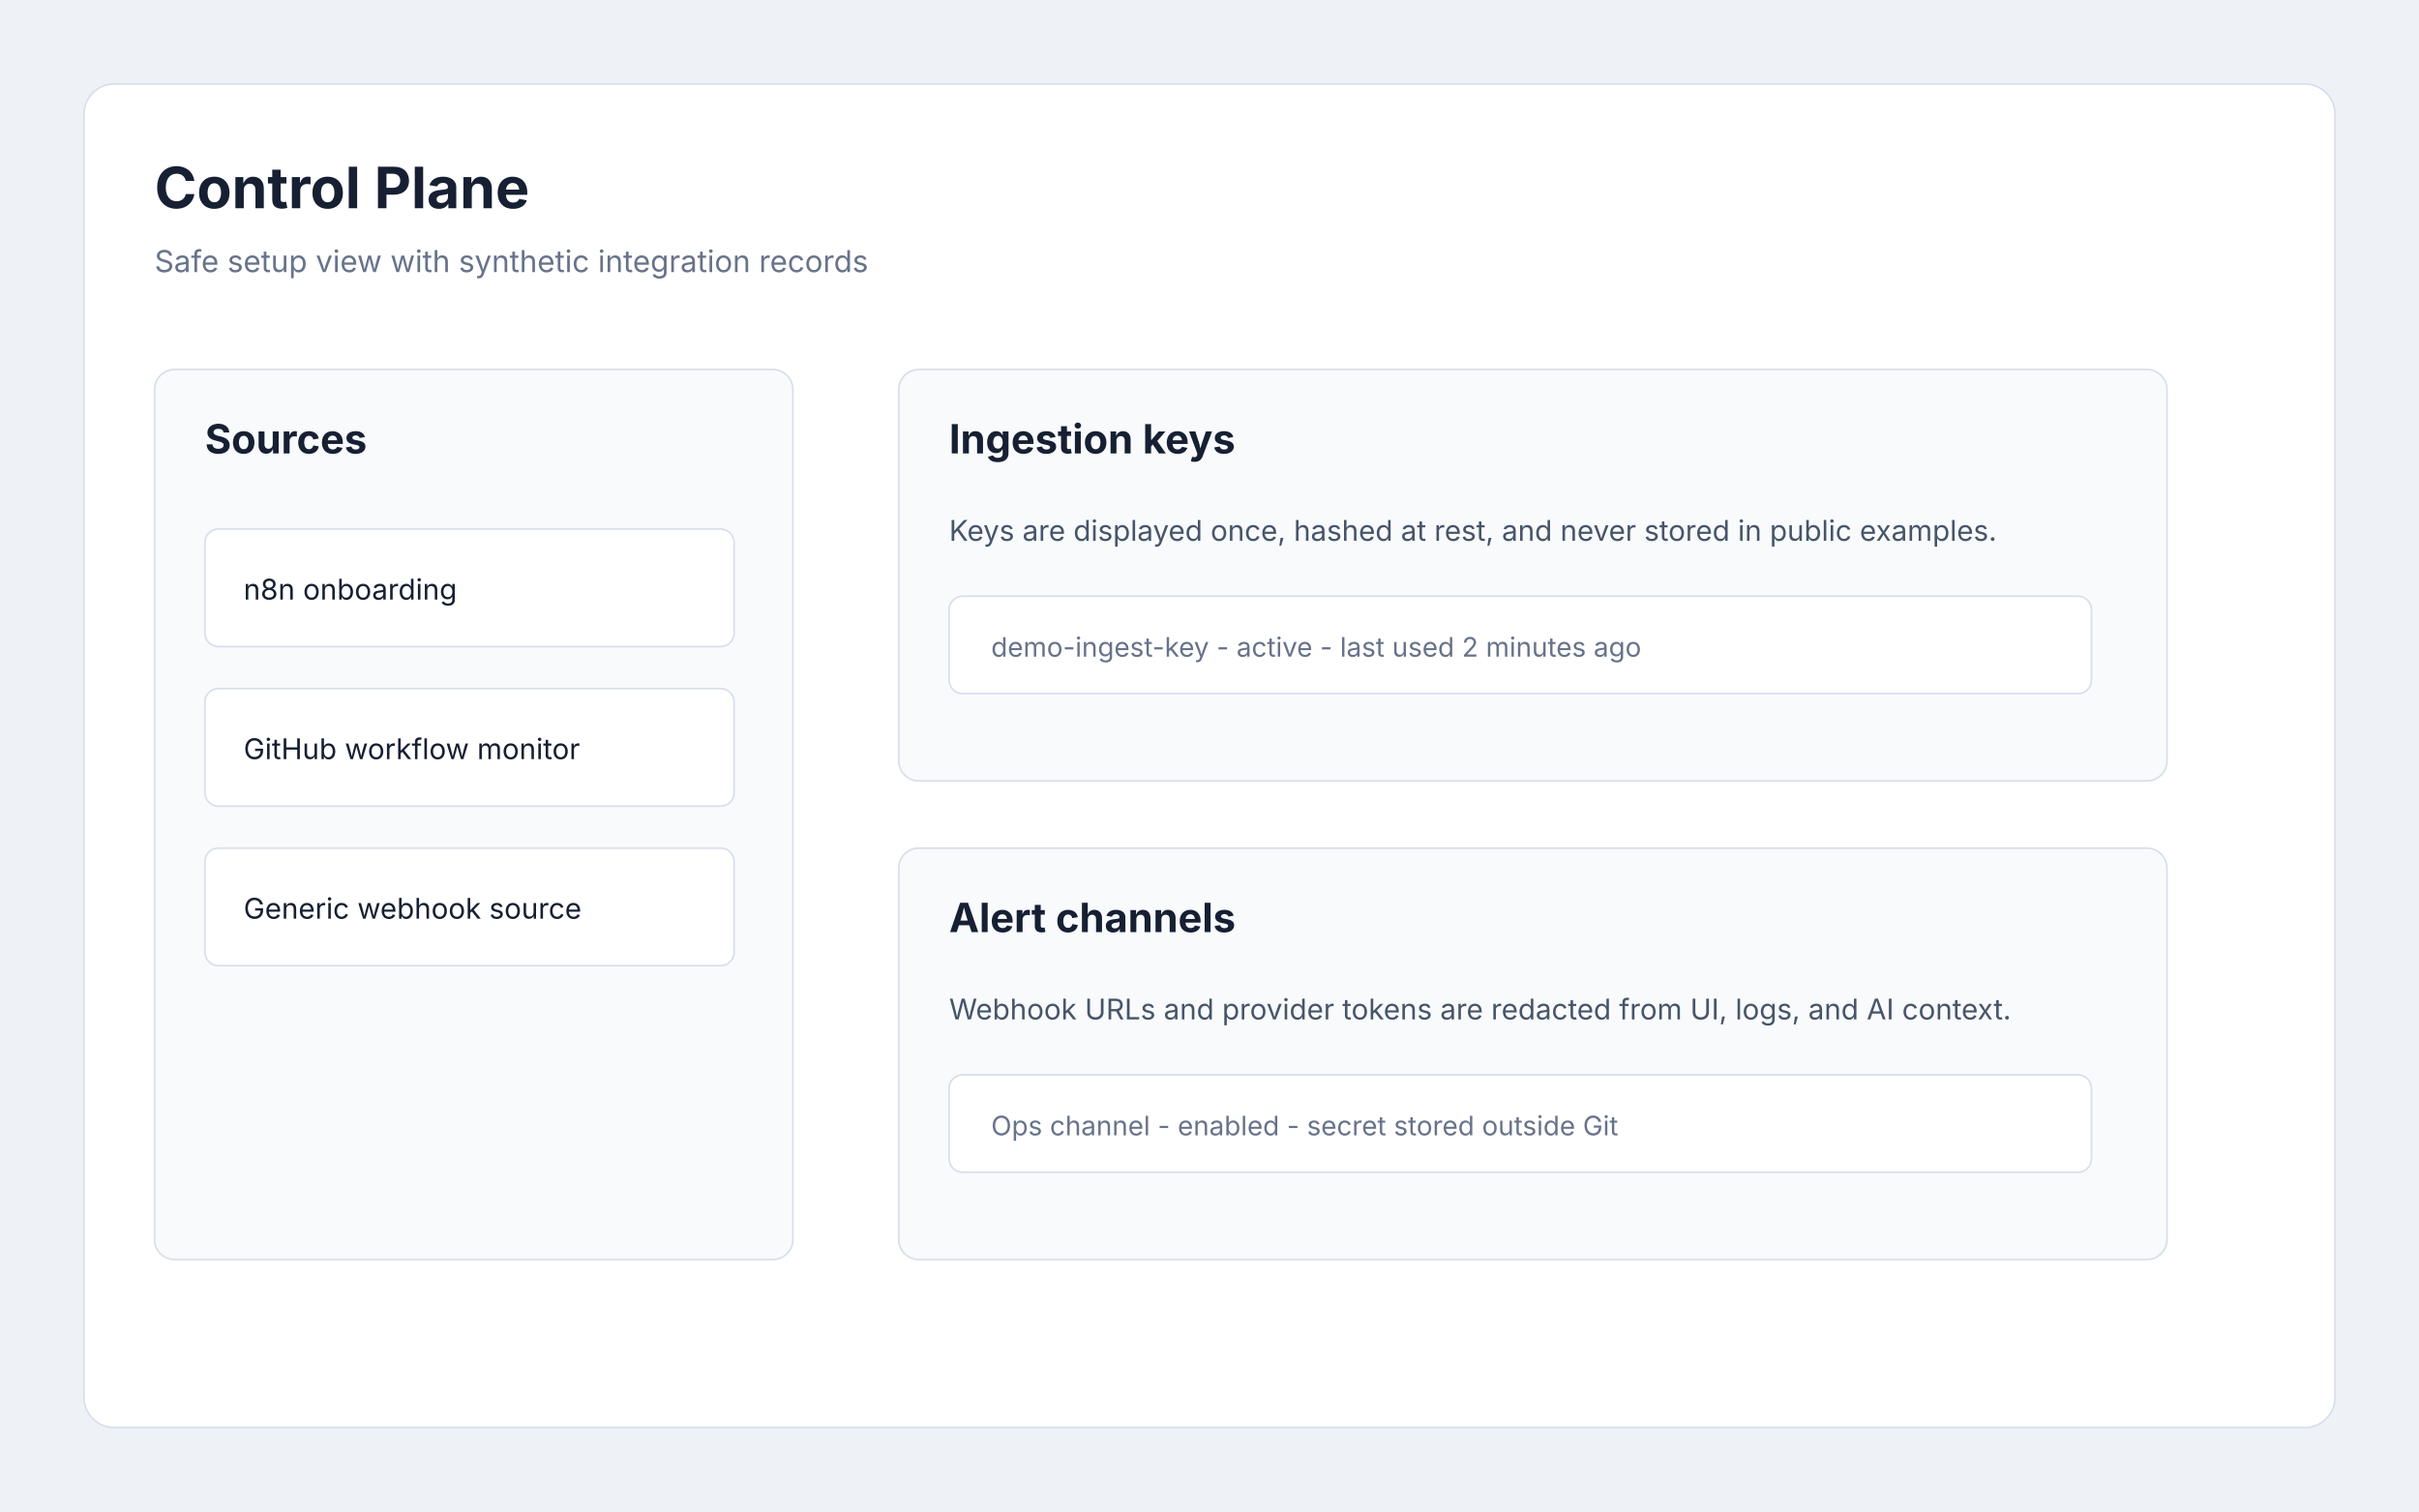
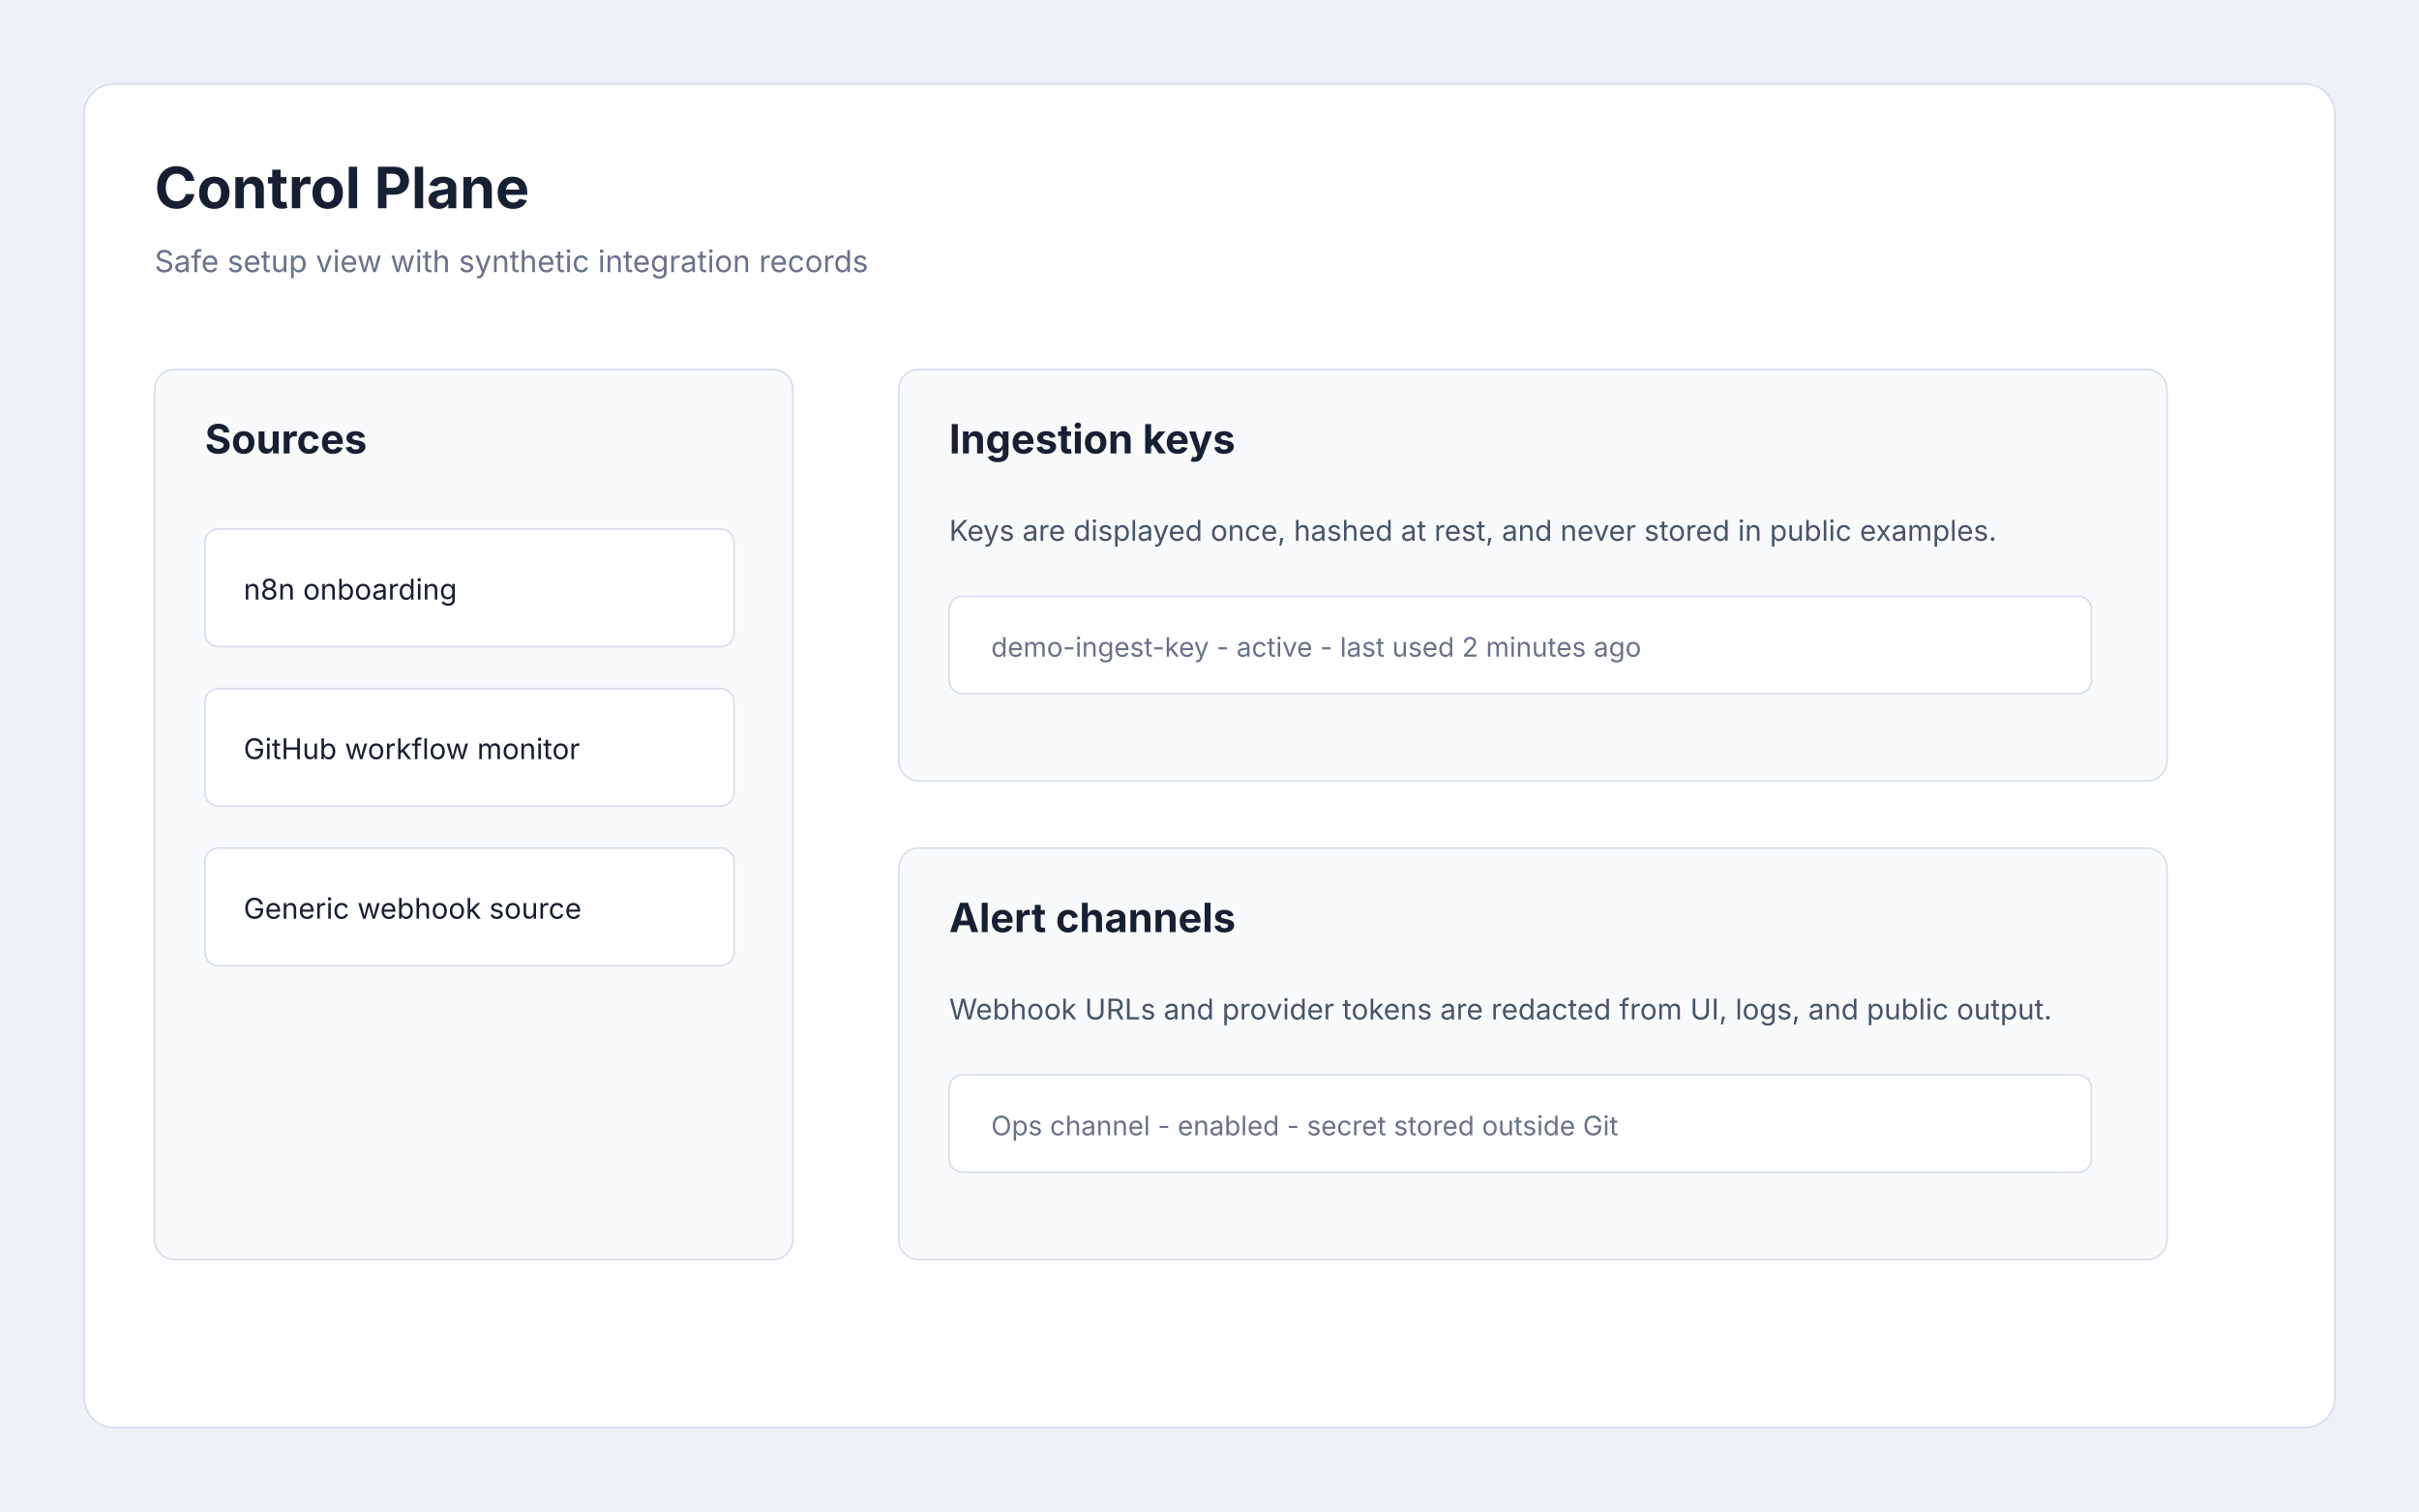
<svg xmlns="http://www.w3.org/2000/svg" width="1440" height="900" viewBox="0 0 1440 900" role="img" aria-labelledby="title desc">
  <rect width="1440" height="900" fill="#eef2f7" />
  <rect x="50" y="50" width="1340" height="800" rx="18" fill="#ffffff" stroke="#d8deea" />
  <text x="92" y="124" font-family="Inter, Arial, sans-serif" font-size="34" font-weight="700" fill="#172033">Control Plane</text>
  <text x="92" y="162" font-family="Inter, Arial, sans-serif" font-size="18" fill="#68738a">Safe setup view with synthetic integration records</text>
  <rect x="92" y="220" width="380" height="530" rx="12" fill="#f8fafc" stroke="#d8deea" />
  <text x="122" y="270" font-family="Inter, Arial, sans-serif" font-size="24" font-weight="700" fill="#172033">Sources</text>
  <rect x="122" y="315" width="315" height="70" rx="8" fill="#ffffff" stroke="#d8deea" />
  <text x="145" y="357" font-family="Inter, Arial, sans-serif" font-size="17" fill="#172033">n8n onboarding</text>
  <rect x="122" y="410" width="315" height="70" rx="8" fill="#ffffff" stroke="#d8deea" />
  <text x="145" y="452" font-family="Inter, Arial, sans-serif" font-size="17" fill="#172033">GitHub workflow monitor</text>
  <rect x="122" y="505" width="315" height="70" rx="8" fill="#ffffff" stroke="#d8deea" />
  <text x="145" y="547" font-family="Inter, Arial, sans-serif" font-size="17" fill="#172033">Generic webhook source</text>
  <rect x="535" y="220" width="755" height="245" rx="12" fill="#f8fafc" stroke="#d8deea" />
  <text x="565" y="270" font-family="Inter, Arial, sans-serif" font-size="24" font-weight="700" fill="#172033">Ingestion keys</text>
  <text x="565" y="322" font-family="Inter, Arial, sans-serif" font-size="17" fill="#475569">Keys are displayed once, hashed at rest, and never stored in public examples.</text>
  <rect x="565" y="355" width="680" height="58" rx="8" fill="#ffffff" stroke="#d8deea" />
  <text x="590" y="391" font-family="Inter, Arial, sans-serif" font-size="16" fill="#68738a">demo-ingest-key - active - last used 2 minutes ago</text>
  <rect x="535" y="505" width="755" height="245" rx="12" fill="#f8fafc" stroke="#d8deea" />
  <text x="565" y="555" font-family="Inter, Arial, sans-serif" font-size="24" font-weight="700" fill="#172033">Alert channels</text>
-   <text x="565" y="607" font-family="Inter, Arial, sans-serif" font-size="17" fill="#475569">Webhook URLs and provider tokens are redacted from UI, logs, and AI context.</text>
+   <text x="565" y="607" font-family="Inter, Arial, sans-serif" font-size="17" fill="#475569">Webhook URLs and provider tokens are redacted from UI, logs, and public output.</text>
  <rect x="565" y="640" width="680" height="58" rx="8" fill="#ffffff" stroke="#d8deea" />
  <text x="590" y="676" font-family="Inter, Arial, sans-serif" font-size="16" fill="#68738a">Ops channel - enabled - secret stored outside Git</text>
</svg>
